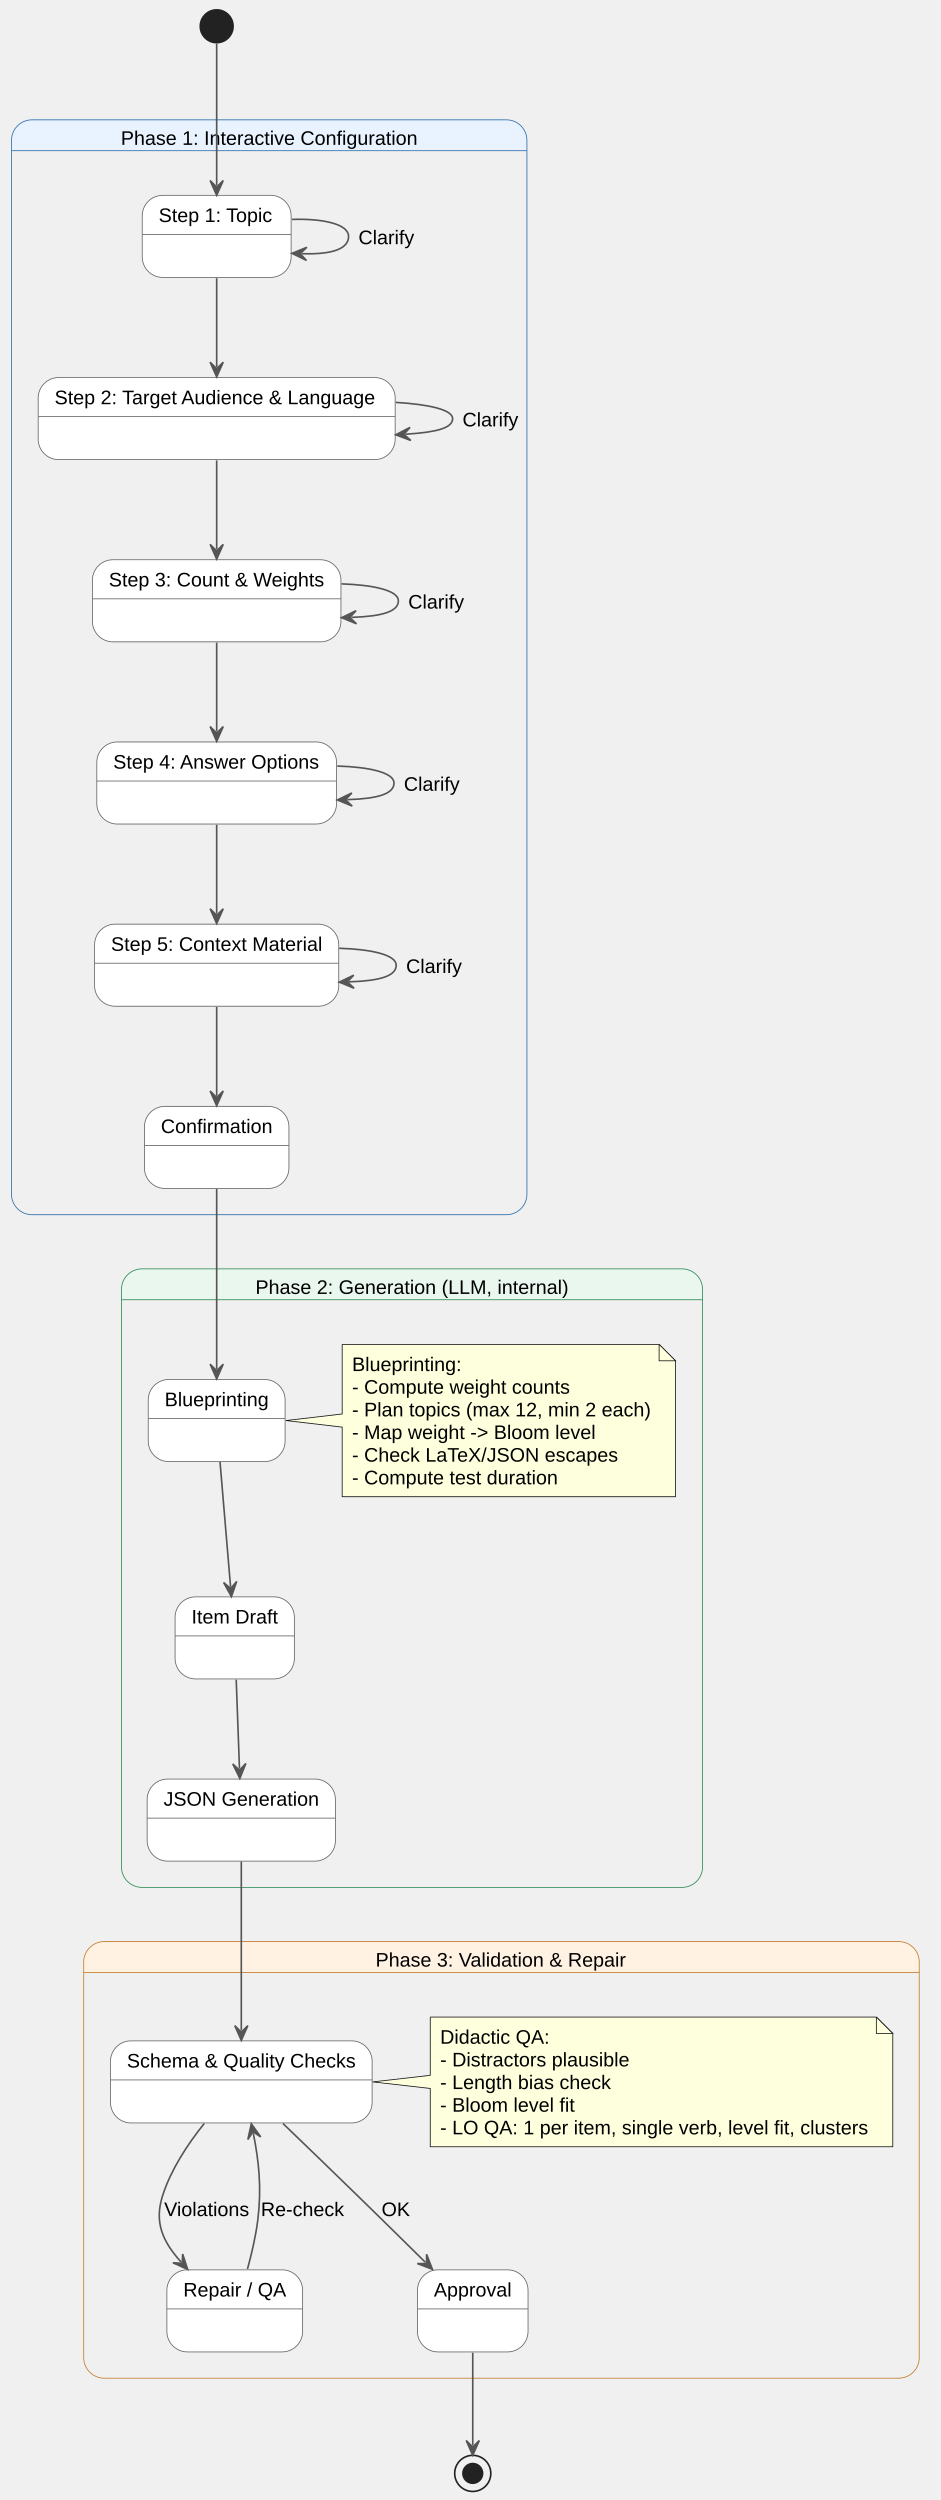
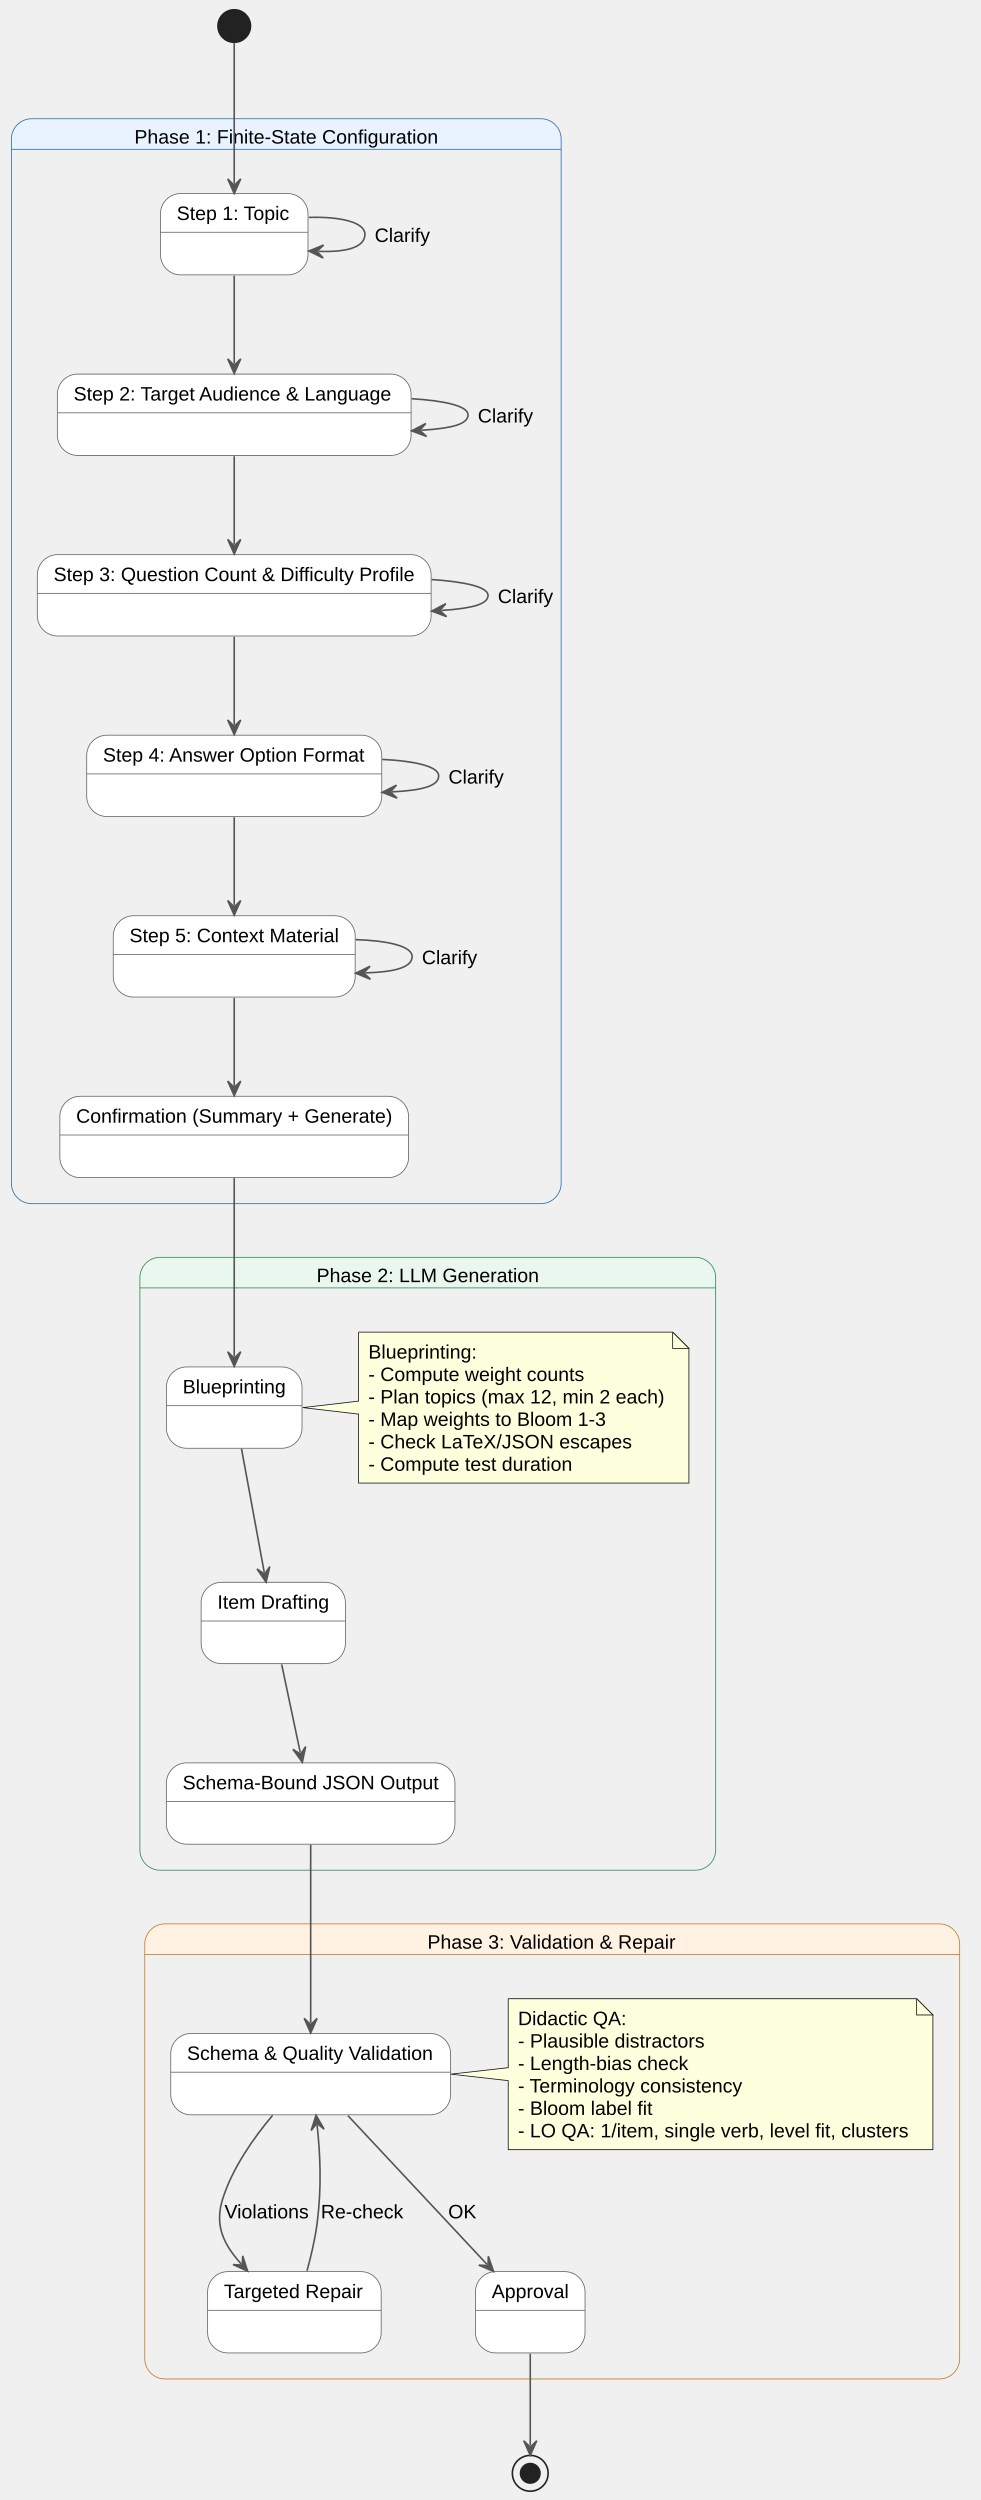
- <svg xmlns="http://www.w3.org/2000/svg" contentStyleType="text/css" data-diagram-type="STATE" height="1523px" preserveAspectRatio="none" style="width:573px;height:1523px;background:#FFFFFF;" version="1.1" viewBox="0 0 573 1523" width="573px" zoomAndPan="magnify">
+ <svg xmlns="http://www.w3.org/2000/svg" contentStyleType="text/css" data-diagram-type="STATE" height="1537px" preserveAspectRatio="none" style="width:603px;height:1537px;background:#FFFFFF;" version="1.1" viewBox="0 0 603 1537" width="603px" zoomAndPan="magnify">
  <defs />
  <g>
    <g class="cluster" data-entity="CFG" data-source-line="29" data-uid="ent0002" id="cluster_CFG">
-       <path d="M19.5,73 L308.5,73 A12.5,12.5 0 0 1 321,85.5 L321,91.799 L7,91.799 L7,85.5 A12.5,12.5 0 0 1 19.5,73" fill="#E8F3FF" />
-       <rect fill="none" height="667" rx="12.5" ry="12.5" style="stroke:#2F6FAB;stroke-width:0.5;" width="314" x="7" y="73" />
-       <line style="stroke:#2F6FAB;stroke-width:0.5;" x1="7" x2="321" y1="91.799" y2="91.799" />
-       <text fill="#000000" font-family="'Arial'" font-size="12" lengthAdjust="spacing" textLength="180.773" x="73.613" y="88.256">Phase 1: Interactive Configuration</text>
+       <path d="M19.5,73 L332.5,73 A12.5,12.5 0 0 1 345,85.5 L345,91.799 L7,91.799 L7,85.5 A12.5,12.5 0 0 1 19.5,73" fill="#E8F3FF" />
+       <rect fill="none" height="667" rx="12.5" ry="12.5" style="stroke:#2F6FAB;stroke-width:0.5;" width="338" x="7" y="73" />
+       <line style="stroke:#2F6FAB;stroke-width:0.5;" x1="7" x2="345" y1="91.799" y2="91.799" />
+       <text fill="#000000" font-family="'Arial'" font-size="12" lengthAdjust="spacing" textLength="186.773" x="82.613" y="88.256">Phase 1: Finite-State Configuration</text>
    </g>
    <g class="cluster" data-entity="GEN" data-source-line="50" data-uid="ent0009" id="cluster_GEN">
-       <path d="M86.5,773 L415.5,773 A12.5,12.5 0 0 1 428,785.5 L428,791.799 L74,791.799 L74,785.5 A12.5,12.5 0 0 1 86.5,773" fill="#E9F7EF" />
-       <rect fill="none" height="376.8" rx="12.5" ry="12.5" style="stroke:#2E8B57;stroke-width:0.5;" width="354" x="74" y="773" />
-       <line style="stroke:#2E8B57;stroke-width:0.5;" x1="74" x2="428" y1="791.799" y2="791.799" />
-       <text fill="#000000" font-family="'Arial'" font-size="12" lengthAdjust="spacing" textLength="190.769" x="155.615" y="788.256">Phase 2: Generation (LLM, internal)</text>
+       <path d="M98.5,773 L427.5,773 A12.5,12.5 0 0 1 440,785.5 L440,791.799 L86,791.799 L86,785.5 A12.5,12.5 0 0 1 98.5,773" fill="#E9F7EF" />
+       <rect fill="none" height="376.8" rx="12.5" ry="12.5" style="stroke:#2E8B57;stroke-width:0.5;" width="354" x="86" y="773" />
+       <line style="stroke:#2E8B57;stroke-width:0.5;" x1="86" x2="440" y1="791.799" y2="791.799" />
+       <text fill="#000000" font-family="'Arial'" font-size="12" lengthAdjust="spacing" textLength="136.752" x="194.624" y="788.256">Phase 2: LLM Generation</text>
    </g>
    <g class="cluster" data-entity="QA" data-source-line="67" data-uid="ent0013" id="cluster_QA">
-       <path d="M63.5,1182.8 L547.5,1182.8 A12.5,12.5 0 0 1 560,1195.3 L560,1201.599 L51,1201.599 L51,1195.3 A12.5,12.5 0 0 1 63.5,1182.8" fill="#FFF2E2" />
-       <rect fill="none" height="265.99" rx="12.5" ry="12.5" style="stroke:#C27C2C;stroke-width:0.5;" width="509" x="51" y="1182.8" />
-       <line style="stroke:#C27C2C;stroke-width:0.5;" x1="51" x2="560" y1="1201.599" y2="1201.599" />
-       <text fill="#000000" font-family="'Arial'" font-size="12" lengthAdjust="spacing" textLength="153.428" x="228.786" y="1198.056">Phase 3: Validation &amp; Repair</text>
+       <path d="M101.5,1182.8 L577.5,1182.8 A12.5,12.5 0 0 1 590,1195.3 L590,1201.599 L89,1201.599 L89,1195.3 A12.5,12.5 0 0 1 101.5,1182.8" fill="#FFF2E2" />
+       <rect fill="none" height="279.79" rx="12.5" ry="12.5" style="stroke:#C27C2C;stroke-width:0.5;" width="501" x="89" y="1182.8" />
+       <line style="stroke:#C27C2C;stroke-width:0.5;" x1="89" x2="590" y1="1201.599" y2="1201.599" />
+       <text fill="#000000" font-family="'Arial'" font-size="12" lengthAdjust="spacing" textLength="153.428" x="262.786" y="1198.056">Phase 3: Validation &amp; Repair</text>
    </g>
    <g id="CFG.C1">
-       <rect fill="#FFFFFF" height="50" rx="12.5" ry="12.5" style="stroke:#666666;stroke-width:0.5;" width="90.705" x="86.65" y="119" />
-       <line style="stroke:#666666;stroke-width:0.5;" x1="86.65" x2="177.355" y1="142.799" y2="142.799" />
-       <text fill="#000000" font-family="'Arial'" font-size="12" lengthAdjust="spacing" textLength="70.705" x="96.65" y="135.256">Step 1: Topic</text>
+       <rect fill="#FFFFFF" height="50" rx="12.5" ry="12.5" style="stroke:#666666;stroke-width:0.5;" width="90.705" x="98.65" y="119" />
+       <line style="stroke:#666666;stroke-width:0.5;" x1="98.65" x2="189.355" y1="142.799" y2="142.799" />
+       <text fill="#000000" font-family="'Arial'" font-size="12" lengthAdjust="spacing" textLength="70.705" x="108.65" y="135.256">Step 1: Topic</text>
    </g>
    <g id="CFG.C2">
-       <rect fill="#FFFFFF" height="50" rx="12.5" ry="12.5" style="stroke:#666666;stroke-width:0.5;" width="217.478" x="23.26" y="230" />
-       <line style="stroke:#666666;stroke-width:0.5;" x1="23.26" x2="240.738" y1="253.799" y2="253.799" />
-       <text fill="#000000" font-family="'Arial'" font-size="12" lengthAdjust="spacing" textLength="197.478" x="33.26" y="246.256">Step 2: Target Audience &amp; Language</text>
+       <rect fill="#FFFFFF" height="50" rx="12.5" ry="12.5" style="stroke:#666666;stroke-width:0.5;" width="217.478" x="35.26" y="230" />
+       <line style="stroke:#666666;stroke-width:0.5;" x1="35.26" x2="252.738" y1="253.799" y2="253.799" />
+       <text fill="#000000" font-family="'Arial'" font-size="12" lengthAdjust="spacing" textLength="197.478" x="45.26" y="246.256">Step 2: Target Audience &amp; Language</text>
    </g>
    <g id="CFG.C3">
-       <rect fill="#FFFFFF" height="50" rx="12.5" ry="12.5" style="stroke:#666666;stroke-width:0.5;" width="151.402" x="56.3" y="341" />
-       <line style="stroke:#666666;stroke-width:0.5;" x1="56.3" x2="207.702" y1="364.799" y2="364.799" />
-       <text fill="#000000" font-family="'Arial'" font-size="12" lengthAdjust="spacing" textLength="131.402" x="66.3" y="357.256">Step 3: Count &amp; Weights</text>
+       <rect fill="#FFFFFF" height="50" rx="12.5" ry="12.5" style="stroke:#666666;stroke-width:0.5;" width="242.106" x="22.95" y="341" />
+       <line style="stroke:#666666;stroke-width:0.5;" x1="22.95" x2="265.055" y1="364.799" y2="364.799" />
+       <text fill="#000000" font-family="'Arial'" font-size="12" lengthAdjust="spacing" textLength="222.106" x="32.95" y="357.256">Step 3: Question Count &amp; Difficulty Profile</text>
    </g>
    <g id="CFG.C4">
-       <rect fill="#FFFFFF" height="50" rx="12.5" ry="12.5" style="stroke:#666666;stroke-width:0.5;" width="146.065" x="58.97" y="452" />
-       <line style="stroke:#666666;stroke-width:0.5;" x1="58.97" x2="205.035" y1="475.799" y2="475.799" />
-       <text fill="#000000" font-family="'Arial'" font-size="12" lengthAdjust="spacing" textLength="126.064" x="68.97" y="468.256">Step 4: Answer Options</text>
+       <rect fill="#FFFFFF" height="50" rx="12.5" ry="12.5" style="stroke:#666666;stroke-width:0.5;" width="181.402" x="53.3" y="452" />
+       <line style="stroke:#666666;stroke-width:0.5;" x1="53.3" x2="234.702" y1="475.799" y2="475.799" />
+       <text fill="#000000" font-family="'Arial'" font-size="12" lengthAdjust="spacing" textLength="161.402" x="63.3" y="468.256">Step 4: Answer Option Format</text>
    </g>
    <g id="CFG.C5">
-       <rect fill="#FFFFFF" height="50" rx="12.5" ry="12.5" style="stroke:#666666;stroke-width:0.5;" width="148.731" x="57.63" y="563" />
-       <line style="stroke:#666666;stroke-width:0.5;" x1="57.63" x2="206.361" y1="586.799" y2="586.799" />
-       <text fill="#000000" font-family="'Arial'" font-size="12" lengthAdjust="spacing" textLength="128.731" x="67.63" y="579.256">Step 5: Context Material</text>
+       <rect fill="#FFFFFF" height="50" rx="12.5" ry="12.5" style="stroke:#666666;stroke-width:0.5;" width="148.731" x="69.63" y="563" />
+       <line style="stroke:#666666;stroke-width:0.5;" x1="69.63" x2="218.361" y1="586.799" y2="586.799" />
+       <text fill="#000000" font-family="'Arial'" font-size="12" lengthAdjust="spacing" textLength="128.731" x="79.63" y="579.256">Step 5: Context Material</text>
    </g>
    <g id="CFG.C7">
-       <rect fill="#FFFFFF" height="50" rx="12.5" ry="12.5" style="stroke:#666666;stroke-width:0.5;" width="88.027" x="87.99" y="674" />
-       <line style="stroke:#666666;stroke-width:0.5;" x1="87.99" x2="176.017" y1="697.799" y2="697.799" />
-       <text fill="#000000" font-family="'Arial'" font-size="12" lengthAdjust="spacing" textLength="68.027" x="97.99" y="690.256">Confirmation</text>
+       <rect fill="#FFFFFF" height="50" rx="12.5" ry="12.5" style="stroke:#666666;stroke-width:0.5;" width="214.402" x="36.8" y="674" />
+       <line style="stroke:#666666;stroke-width:0.5;" x1="36.8" x2="251.202" y1="697.799" y2="697.799" />
+       <text fill="#000000" font-family="'Arial'" font-size="12" lengthAdjust="spacing" textLength="194.402" x="46.8" y="690.256">Confirmation (Summary + Generate)</text>
    </g>
    <g id="GEN.G1">
-       <rect fill="#FFFFFF" height="50" rx="12.5" ry="12.5" style="stroke:#666666;stroke-width:0.5;" width="83.375" x="90.31" y="840.4" />
-       <line style="stroke:#666666;stroke-width:0.5;" x1="90.31" x2="173.685" y1="864.199" y2="864.199" />
-       <text fill="#000000" font-family="'Arial'" font-size="12" lengthAdjust="spacing" textLength="63.375" x="100.31" y="856.656">Blueprinting</text>
+       <rect fill="#FFFFFF" height="50" rx="12.5" ry="12.5" style="stroke:#666666;stroke-width:0.5;" width="83.375" x="102.31" y="840.4" />
+       <line style="stroke:#666666;stroke-width:0.5;" x1="102.31" x2="185.685" y1="864.199" y2="864.199" />
+       <text fill="#000000" font-family="'Arial'" font-size="12" lengthAdjust="spacing" textLength="63.375" x="112.31" y="856.656">Blueprinting</text>
    </g>
    <g id="GEN.G2">
-       <rect fill="#FFFFFF" height="50" rx="12.5" ry="12.5" style="stroke:#666666;stroke-width:0.5;" width="72.676" x="106.66" y="972.8" />
-       <line style="stroke:#666666;stroke-width:0.5;" x1="106.66" x2="179.336" y1="996.599" y2="996.599" />
-       <text fill="#000000" font-family="'Arial'" font-size="12" lengthAdjust="spacing" textLength="52.676" x="116.66" y="989.056">Item Draft</text>
+       <rect fill="#FFFFFF" height="50" rx="12.5" ry="12.5" style="stroke:#666666;stroke-width:0.5;" width="88.689" x="123.66" y="972.8" />
+       <line style="stroke:#666666;stroke-width:0.5;" x1="123.66" x2="212.35" y1="996.599" y2="996.599" />
+       <text fill="#000000" font-family="'Arial'" font-size="12" lengthAdjust="spacing" textLength="68.689" x="133.66" y="989.056">Item Drafting</text>
    </g>
    <g id="GEN.G3">
-       <rect fill="#FFFFFF" height="50" rx="12.5" ry="12.5" style="stroke:#666666;stroke-width:0.5;" width="114.711" x="89.64" y="1083.8" />
-       <line style="stroke:#666666;stroke-width:0.5;" x1="89.64" x2="204.351" y1="1107.599" y2="1107.599" />
-       <text fill="#000000" font-family="'Arial'" font-size="12" lengthAdjust="spacing" textLength="94.711" x="99.64" y="1100.056">JSON Generation</text>
+       <rect fill="#FFFFFF" height="50" rx="12.5" ry="12.5" style="stroke:#666666;stroke-width:0.5;" width="177.412" x="102.29" y="1083.8" />
+       <line style="stroke:#666666;stroke-width:0.5;" x1="102.29" x2="279.702" y1="1107.599" y2="1107.599" />
+       <text fill="#000000" font-family="'Arial'" font-size="12" lengthAdjust="spacing" textLength="157.412" x="112.29" y="1100.056">Schema-Bound JSON Output</text>
    </g>
    <g class="entity" data-entity="GMN2" data-source-line="58" data-uid="ent0003" id="entity_GMN2">
-       <path d="M208.46,819 L208.46,861.4 L174.07,865.4 L208.46,869.4 L208.46,911.793 A0,0 0 0 0 208.46,911.793 L411.534,911.793 A0,0 0 0 0 411.534,911.793 L411.534,829 L401.534,819 L208.46,819 A0,0 0 0 0 208.46,819" fill="#FEFFDD" style="stroke:#181818;stroke-width:0.5;" />
-       <path d="M401.534,819 L401.534,829 L411.534,829 L401.534,819" fill="#FEFFDD" style="stroke:#181818;stroke-width:0.5;" />
-       <text fill="#000000" font-family="'Arial'" font-size="12" lengthAdjust="spacing" textLength="66.709" x="214.46" y="835.256">Blueprinting:</text>
-       <text fill="#000000" font-family="'Arial'" font-size="12" lengthAdjust="spacing" textLength="132.732" x="214.46" y="849.055">- Compute weight counts</text>
-       <text fill="#000000" font-family="'Arial'" font-size="12" lengthAdjust="spacing" textLength="182.074" x="214.46" y="862.854">- Plan topics (max 12, min 2 each)</text>
-       <text fill="#000000" font-family="'Arial'" font-size="12" lengthAdjust="spacing" textLength="148.394" x="214.46" y="876.652">- Map weight -&gt; Bloom level</text>
-       <text fill="#000000" font-family="'Arial'" font-size="12" lengthAdjust="spacing" textLength="163.4" x="214.46" y="890.451">- Check LaTeX/JSON escapes</text>
-       <text fill="#000000" font-family="'Arial'" font-size="12" lengthAdjust="spacing" textLength="125.397" x="214.46" y="904.25">- Compute test duration</text>
+       <path d="M220.46,819 L220.46,861.4 L186.07,865.4 L220.46,869.4 L220.46,911.793 A0,0 0 0 0 220.46,911.793 L423.534,911.793 A0,0 0 0 0 423.534,911.793 L423.534,829 L413.534,819 L220.46,819 A0,0 0 0 0 220.46,819" fill="#FEFFDD" style="stroke:#181818;stroke-width:0.5;" />
+       <path d="M413.534,819 L413.534,829 L423.534,829 L413.534,819" fill="#FEFFDD" style="stroke:#181818;stroke-width:0.5;" />
+       <text fill="#000000" font-family="'Arial'" font-size="12" lengthAdjust="spacing" textLength="66.709" x="226.46" y="835.256">Blueprinting:</text>
+       <text fill="#000000" font-family="'Arial'" font-size="12" lengthAdjust="spacing" textLength="132.732" x="226.46" y="849.055">- Compute weight counts</text>
+       <text fill="#000000" font-family="'Arial'" font-size="12" lengthAdjust="spacing" textLength="182.074" x="226.46" y="862.854">- Plan topics (max 12, min 2 each)</text>
+       <text fill="#000000" font-family="'Arial'" font-size="12" lengthAdjust="spacing" textLength="146.062" x="226.46" y="876.652">- Map weights to Bloom 1-3</text>
+       <text fill="#000000" font-family="'Arial'" font-size="12" lengthAdjust="spacing" textLength="163.4" x="226.46" y="890.451">- Check LaTeX/JSON escapes</text>
+       <text fill="#000000" font-family="'Arial'" font-size="12" lengthAdjust="spacing" textLength="125.397" x="226.46" y="904.25">- Compute test duration</text>
    </g>
    <g id="QA.V1">
-       <rect fill="#FFFFFF" height="50" rx="12.5" ry="12.5" style="stroke:#666666;stroke-width:0.5;" width="159.389" x="67.31" y="1243.29" />
-       <line style="stroke:#666666;stroke-width:0.5;" x1="67.31" x2="226.699" y1="1267.089" y2="1267.089" />
-       <text fill="#000000" font-family="'Arial'" font-size="12" lengthAdjust="spacing" textLength="139.389" x="77.31" y="1259.546">Schema &amp; Quality Checks</text>
+       <rect fill="#FFFFFF" height="50" rx="12.5" ry="12.5" style="stroke:#666666;stroke-width:0.5;" width="172.08" x="104.96" y="1250.19" />
+       <line style="stroke:#666666;stroke-width:0.5;" x1="104.96" x2="277.04" y1="1273.989" y2="1273.989" />
+       <text fill="#000000" font-family="'Arial'" font-size="12" lengthAdjust="spacing" textLength="152.08" x="114.96" y="1266.446">Schema &amp; Quality Validation</text>
    </g>
    <g id="QA.V2">
-       <rect fill="#FFFFFF" height="50" rx="12.5" ry="12.5" style="stroke:#666666;stroke-width:0.5;" width="82.689" x="101.66" y="1382.79" />
-       <line style="stroke:#666666;stroke-width:0.5;" x1="101.66" x2="184.35" y1="1406.589" y2="1406.589" />
-       <text fill="#000000" font-family="'Arial'" font-size="12" lengthAdjust="spacing" textLength="62.69" x="111.66" y="1399.046">Repair / QA</text>
+       <rect fill="#FFFFFF" height="50" rx="12.5" ry="12.5" style="stroke:#666666;stroke-width:0.5;" width="106.713" x="127.64" y="1396.59" />
+       <line style="stroke:#666666;stroke-width:0.5;" x1="127.64" x2="234.353" y1="1420.389" y2="1420.389" />
+       <text fill="#000000" font-family="'Arial'" font-size="12" lengthAdjust="spacing" textLength="86.713" x="137.64" y="1412.846">Targeted Repair</text>
    </g>
    <g id="QA.V3">
-       <rect fill="#FFFFFF" height="50" rx="12.5" ry="12.5" style="stroke:#666666;stroke-width:0.5;" width="67.361" x="254.32" y="1382.79" />
-       <line style="stroke:#666666;stroke-width:0.5;" x1="254.32" x2="321.681" y1="1406.589" y2="1406.589" />
-       <text fill="#000000" font-family="'Arial'" font-size="12" lengthAdjust="spacing" textLength="47.361" x="264.32" y="1399.046">Approval</text>
+       <rect fill="#FFFFFF" height="50" rx="12.5" ry="12.5" style="stroke:#666666;stroke-width:0.5;" width="67.361" x="292.32" y="1396.59" />
+       <line style="stroke:#666666;stroke-width:0.5;" x1="292.32" x2="359.681" y1="1420.389" y2="1420.389" />
+       <text fill="#000000" font-family="'Arial'" font-size="12" lengthAdjust="spacing" textLength="47.361" x="302.32" y="1412.846">Approval</text>
    </g>
    <g class="entity" data-entity="GMN5" data-source-line="77" data-uid="ent0006" id="entity_GMN5">
-       <path d="M262.12,1228.8 L262.12,1264.29 L227,1268.29 L262.12,1272.29 L262.12,1307.794 A0,0 0 0 0 262.12,1307.794 L543.88,1307.794 A0,0 0 0 0 543.88,1307.794 L543.88,1238.8 L533.88,1228.8 L262.12,1228.8 A0,0 0 0 0 262.12,1228.8" fill="#FEFFDD" style="stroke:#181818;stroke-width:0.5;" />
-       <path d="M533.88,1228.8 L533.88,1238.8 L543.88,1238.8 L533.88,1228.8" fill="#FEFFDD" style="stroke:#181818;stroke-width:0.5;" />
-       <text fill="#000000" font-family="'Arial'" font-size="12" lengthAdjust="spacing" textLength="66.686" x="268.12" y="1245.056">Didactic QA:</text>
-       <text fill="#000000" font-family="'Arial'" font-size="12" lengthAdjust="spacing" textLength="115.371" x="268.12" y="1258.855">- Distractors plausible</text>
-       <text fill="#000000" font-family="'Arial'" font-size="12" lengthAdjust="spacing" textLength="104.062" x="268.12" y="1272.653">- Length bias check</text>
-       <text fill="#000000" font-family="'Arial'" font-size="12" lengthAdjust="spacing" textLength="82.025" x="268.12" y="1286.452">- Bloom level fit</text>
-       <text fill="#000000" font-family="'Arial'" font-size="12" lengthAdjust="spacing" textLength="260.76" x="268.12" y="1300.251">- LO QA: 1 per item, single verb, level fit, clusters</text>
+       <path d="M312.46,1228.8 L312.46,1271.19 L277.13,1275.19 L312.46,1279.19 L312.46,1321.593 A0,0 0 0 0 312.46,1321.593 L573.542,1321.593 A0,0 0 0 0 573.542,1321.593 L573.542,1238.8 L563.542,1228.8 L312.46,1228.8 A0,0 0 0 0 312.46,1228.8" fill="#FEFFDD" style="stroke:#181818;stroke-width:0.5;" />
+       <path d="M563.542,1228.8 L563.542,1238.8 L573.542,1238.8 L563.542,1228.8" fill="#FEFFDD" style="stroke:#181818;stroke-width:0.5;" />
+       <text fill="#000000" font-family="'Arial'" font-size="12" lengthAdjust="spacing" textLength="66.686" x="318.46" y="1245.056">Didactic QA:</text>
+       <text fill="#000000" font-family="'Arial'" font-size="12" lengthAdjust="spacing" textLength="114.709" x="318.46" y="1258.855">- Plausible distractors</text>
+       <text fill="#000000" font-family="'Arial'" font-size="12" lengthAdjust="spacing" textLength="104.725" x="318.46" y="1272.653">- Length-bias check</text>
+       <text fill="#000000" font-family="'Arial'" font-size="12" lengthAdjust="spacing" textLength="139.383" x="318.46" y="1286.452">- Terminology consistency</text>
+       <text fill="#000000" font-family="'Arial'" font-size="12" lengthAdjust="spacing" textLength="82.699" x="318.46" y="1300.251">- Bloom label fit</text>
+       <text fill="#000000" font-family="'Arial'" font-size="12" lengthAdjust="spacing" textLength="240.082" x="318.46" y="1314.05">- LO QA: 1/item, single verb, level fit, clusters</text>
    </g>
-     <ellipse cx="132" cy="16" fill="#222222" rx="10" ry="10" style="stroke:#222222;stroke-width:1;" />
-     <ellipse cx="288" cy="1506.79" fill="none" rx="11" ry="11" style="stroke:#222222;stroke-width:1;" />
-     <ellipse cx="288" cy="1506.79" fill="#222222" rx="6" ry="6" style="stroke:#222222;stroke-width:1;" />
+     <ellipse cx="144" cy="16" fill="#222222" rx="10" ry="10" style="stroke:#222222;stroke-width:1;" />
+     <ellipse cx="326" cy="1520.59" fill="none" rx="11" ry="11" style="stroke:#222222;stroke-width:1;" />
+     <ellipse cx="326" cy="1520.59" fill="#222222" rx="6" ry="6" style="stroke:#222222;stroke-width:1;" />
    <g class="link" data-entity-1="C1" data-entity-2="C2" data-source-line="37" data-uid="lnk2" id="link_C1_C2">
-       <path d="M132,169.46 C132,187.42 132,205.69 132,223.62" fill="none" id="C1-to-C2" style="stroke:#555555;stroke-width:1;" />
-       <polygon fill="#555555" points="132,229.62,136,220.62,132,224.62,128,220.62,132,229.62" style="stroke:#555555;stroke-width:1;" />
+       <path d="M144,169.47 C144,187.42 144,205.69 144,223.62" fill="none" id="C1-to-C2" style="stroke:#555555;stroke-width:1;" />
+       <polygon fill="#555555" points="144,229.62,148,220.62,144,224.62,140,220.62,144,229.62" style="stroke:#555555;stroke-width:1;" />
    </g>
    <g class="link" data-entity-1="C2" data-entity-2="C3" data-source-line="38" data-uid="lnk3" id="link_C2_C3">
-       <path d="M132,280.46 C132,298.42 132,316.69 132,334.62" fill="none" id="C2-to-C3" style="stroke:#555555;stroke-width:1;" />
-       <polygon fill="#555555" points="132,340.62,136,331.62,132,335.62,128,331.62,132,340.62" style="stroke:#555555;stroke-width:1;" />
+       <path d="M144,280.47 C144,298.42 144,316.69 144,334.62" fill="none" id="C2-to-C3" style="stroke:#555555;stroke-width:1;" />
+       <polygon fill="#555555" points="144,340.62,148,331.62,144,335.62,140,331.62,144,340.62" style="stroke:#555555;stroke-width:1;" />
    </g>
    <g class="link" data-entity-1="C3" data-entity-2="C4" data-source-line="39" data-uid="lnk4" id="link_C3_C4">
-       <path d="M132,391.46 C132,409.42 132,427.69 132,445.62" fill="none" id="C3-to-C4" style="stroke:#555555;stroke-width:1;" />
-       <polygon fill="#555555" points="132,451.62,136,442.62,132,446.62,128,442.62,132,451.62" style="stroke:#555555;stroke-width:1;" />
+       <path d="M144,391.47 C144,409.42 144,427.69 144,445.62" fill="none" id="C3-to-C4" style="stroke:#555555;stroke-width:1;" />
+       <polygon fill="#555555" points="144,451.62,148,442.62,144,446.62,140,442.62,144,451.62" style="stroke:#555555;stroke-width:1;" />
    </g>
    <g class="link" data-entity-1="C4" data-entity-2="C5" data-source-line="40" data-uid="lnk5" id="link_C4_C5">
-       <path d="M132,502.46 C132,520.42 132,538.69 132,556.62" fill="none" id="C4-to-C5" style="stroke:#555555;stroke-width:1;" />
-       <polygon fill="#555555" points="132,562.62,136,553.62,132,557.62,128,553.62,132,562.62" style="stroke:#555555;stroke-width:1;" />
+       <path d="M144,502.47 C144,520.42 144,538.69 144,556.62" fill="none" id="C4-to-C5" style="stroke:#555555;stroke-width:1;" />
+       <polygon fill="#555555" points="144,562.62,148,553.62,144,557.62,140,553.62,144,562.62" style="stroke:#555555;stroke-width:1;" />
    </g>
    <g class="link" data-entity-1="C5" data-entity-2="C7" data-source-line="41" data-uid="lnk6" id="link_C5_C7">
-       <path d="M132,613.46 C132,631.42 132,649.69 132,667.62" fill="none" id="C5-to-C7" style="stroke:#555555;stroke-width:1;" />
-       <polygon fill="#555555" points="132,673.62,136,664.62,132,668.62,128,664.62,132,673.62" style="stroke:#555555;stroke-width:1;" />
+       <path d="M144,613.47 C144,631.42 144,649.69 144,667.62" fill="none" id="C5-to-C7" style="stroke:#555555;stroke-width:1;" />
+       <polygon fill="#555555" points="144,673.62,148,664.62,144,668.62,140,664.62,144,673.62" style="stroke:#555555;stroke-width:1;" />
    </g>
    <g class="link" data-entity-1="C1" data-entity-2="C1" data-source-line="42" data-uid="lnk7" id="link_C1_C1">
-       <path d="M177.84,133.67 C196.56,133.03 212.35,136.47 212.35,144 C212.35,151.54 202.556,155.188 183.836,154.538" fill="none" id="C1-to-C1" style="stroke:#555555;stroke-width:1;" />
-       <polygon fill="#555555" points="177.84,154.33,186.696,158.64,182.837,154.504,186.973,150.645,177.84,154.33" style="stroke:#555555;stroke-width:1;" />
-       <text fill="#000000" font-family="'Arial'" font-size="12" lengthAdjust="spacing" textLength="34.002" x="218.35" y="148.756">Clarify</text>
+       <path d="M189.84,133.67 C208.56,133.03 224.35,136.47 224.35,144 C224.35,151.54 214.556,155.188 195.836,154.538" fill="none" id="C1-to-C1" style="stroke:#555555;stroke-width:1;" />
+       <polygon fill="#555555" points="189.84,154.33,198.696,158.64,194.837,154.504,198.973,150.645,189.84,154.33" style="stroke:#555555;stroke-width:1;" />
+       <text fill="#000000" font-family="'Arial'" font-size="12" lengthAdjust="spacing" textLength="34.002" x="230.35" y="148.756">Clarify</text>
    </g>
    <g class="link" data-entity-1="C2" data-entity-2="C2" data-source-line="43" data-uid="lnk8" id="link_C2_C2">
-       <path d="M241.06,245.13 C261.41,246.35 275.74,249.64 275.74,255 C275.74,260.37 267.399,263.301 247.049,264.521" fill="none" id="C2-to-C2" style="stroke:#555555;stroke-width:1;" />
-       <polygon fill="#555555" points="241.06,264.88,250.283,268.334,246.051,264.581,249.804,260.349,241.06,264.88" style="stroke:#555555;stroke-width:1;" />
-       <text fill="#000000" font-family="'Arial'" font-size="12" lengthAdjust="spacing" textLength="34.002" x="281.74" y="259.756">Clarify</text>
+       <path d="M253.06,245.13 C273.41,246.35 287.74,249.64 287.74,255 C287.74,260.37 279.399,263.301 259.049,264.521" fill="none" id="C2-to-C2" style="stroke:#555555;stroke-width:1;" />
+       <polygon fill="#555555" points="253.06,264.88,262.283,268.334,258.051,264.581,261.805,260.349,253.06,264.88" style="stroke:#555555;stroke-width:1;" />
+       <text fill="#000000" font-family="'Arial'" font-size="12" lengthAdjust="spacing" textLength="34.002" x="293.74" y="259.756">Clarify</text>
    </g>
    <g class="link" data-entity-1="C3" data-entity-2="C3" data-source-line="44" data-uid="lnk9" id="link_C3_C3">
-       <path d="M208.06,355.7 C227.81,356.34 242.7,359.77 242.7,366 C242.7,372.24 233.807,375.479 214.057,376.109" fill="none" id="C3-to-C3" style="stroke:#555555;stroke-width:1;" />
-       <polygon fill="#555555" points="208.06,376.3,217.183,380.011,213.058,376.141,216.928,372.015,208.06,376.3" style="stroke:#555555;stroke-width:1;" />
-       <text fill="#000000" font-family="'Arial'" font-size="12" lengthAdjust="spacing" textLength="34.002" x="248.7" y="370.756">Clarify</text>
+       <path d="M265.37,356.31 C285.88,357.65 300.05,360.88 300.05,366 C300.05,371.13 291.867,373.969 271.357,375.309" fill="none" id="C3-to-C3" style="stroke:#555555;stroke-width:1;" />
+       <polygon fill="#555555" points="265.37,375.7,274.612,379.105,270.359,375.374,274.09,371.122,265.37,375.7" style="stroke:#555555;stroke-width:1;" />
+       <text fill="#000000" font-family="'Arial'" font-size="12" lengthAdjust="spacing" textLength="34.002" x="306.05" y="370.756">Clarify</text>
    </g>
    <g class="link" data-entity-1="C4" data-entity-2="C4" data-source-line="45" data-uid="lnk10" id="link_C4_C4">
-       <path d="M205.47,466.68 C225.12,467.25 240.03,470.69 240.03,477 C240.03,483.32 231.118,486.586 211.468,487.156" fill="none" id="C4-to-C4" style="stroke:#555555;stroke-width:1;" />
-       <polygon fill="#555555" points="205.47,487.33,214.582,491.067,210.468,487.185,214.35,483.071,205.47,487.33" style="stroke:#555555;stroke-width:1;" />
-       <text fill="#000000" font-family="'Arial'" font-size="12" lengthAdjust="spacing" textLength="34.002" x="246.03" y="481.756">Clarify</text>
+       <path d="M234.96,466.88 C255.06,467.83 269.7,471.2 269.7,477 C269.7,482.8 261.053,485.897 240.953,486.847" fill="none" id="C4-to-C4" style="stroke:#555555;stroke-width:1;" />
+       <polygon fill="#555555" points="234.96,487.13,244.139,490.701,239.954,486.894,243.761,482.71,234.96,487.13" style="stroke:#555555;stroke-width:1;" />
+       <text fill="#000000" font-family="'Arial'" font-size="12" lengthAdjust="spacing" textLength="34.002" x="275.7" y="481.756">Clarify</text>
    </g>
    <g class="link" data-entity-1="C5" data-entity-2="C5" data-source-line="46" data-uid="lnk11" id="link_C5_C5">
-       <path d="M206.63,577.69 C226.4,578.28 241.37,581.72 241.37,588 C241.37,594.29 232.397,597.551 212.627,598.141" fill="none" id="C5-to-C5" style="stroke:#555555;stroke-width:1;" />
-       <polygon fill="#555555" points="206.63,598.32,215.745,602.05,211.628,598.171,215.507,594.053,206.63,598.32" style="stroke:#555555;stroke-width:1;" />
-       <text fill="#000000" font-family="'Arial'" font-size="12" lengthAdjust="spacing" textLength="34.002" x="247.37" y="592.756">Clarify</text>
+       <path d="M218.63,577.69 C238.4,578.28 253.37,581.72 253.37,588 C253.37,594.29 244.397,597.551 224.627,598.141" fill="none" id="C5-to-C5" style="stroke:#555555;stroke-width:1;" />
+       <polygon fill="#555555" points="218.63,598.32,227.745,602.05,223.628,598.171,227.507,594.053,218.63,598.32" style="stroke:#555555;stroke-width:1;" />
+       <text fill="#000000" font-family="'Arial'" font-size="12" lengthAdjust="spacing" textLength="34.002" x="259.37" y="592.756">Clarify</text>
    </g>
    <g class="link" data-entity-1="G1" data-entity-2="G2" data-source-line="54" data-uid="lnk12" id="link_G1_G2">
-       <path d="M134.04,890.62 C136.02,914.04 138.496,943.351 140.466,966.721" fill="none" id="G1-to-G2" style="stroke:#555555;stroke-width:1;" />
-       <polygon fill="#555555" points="140.97,972.7,144.2,963.396,140.55,967.718,136.228,964.068,140.97,972.7" style="stroke:#555555;stroke-width:1;" />
+       <path d="M148.46,890.62 C152.77,914.04 158.172,943.429 162.482,966.809" fill="none" id="G1-to-G2" style="stroke:#555555;stroke-width:1;" />
+       <polygon fill="#555555" points="163.57,972.71,165.872,963.134,162.663,967.793,158.005,964.584,163.57,972.71" style="stroke:#555555;stroke-width:1;" />
    </g>
    <g class="link" data-entity-1="G2" data-entity-2="G3" data-source-line="55" data-uid="lnk13" id="link_G2_G3">
-       <path d="M143.9,1023.26 C144.56,1041.21 145.229,1059.484 145.889,1077.424" fill="none" id="G2-to-G3" style="stroke:#555555;stroke-width:1;" />
-       <polygon fill="#555555" points="146.11,1083.42,149.776,1074.279,145.926,1078.423,141.782,1074.573,146.11,1083.42" style="stroke:#555555;stroke-width:1;" />
+       <path d="M173.16,1023.26 C176.95,1041.21 180.83,1059.61 184.62,1077.55" fill="none" id="G2-to-G3" style="stroke:#555555;stroke-width:1;" />
+       <polygon fill="#555555" points="185.86,1083.42,187.913,1073.788,184.827,1078.528,180.086,1075.441,185.86,1083.42" style="stroke:#555555;stroke-width:1;" />
    </g>
    <g class="link" data-entity-1="V1" data-entity-2="V2" data-source-line="72" data-uid="lnk14" id="link_V1_V2">
-       <path d="M124.44,1293.62 C114.58,1305.89 104.11,1321.59 99,1337.79 C93.91,1353.91 99.055,1365.492 110.305,1378.042" fill="none" id="V1-to-V2" style="stroke:#555555;stroke-width:1;" />
-       <polygon fill="#555555" points="114.31,1382.51,111.281,1373.139,110.973,1378.787,105.324,1378.478,114.31,1382.51" style="stroke:#555555;stroke-width:1;" />
-       <text fill="#000000" font-family="'Arial'" font-size="12" lengthAdjust="spacing" textLength="52.031" x="100" y="1350.046">Violations</text>
+       <path d="M167.6,1300.5 C155.97,1314.3 143.1,1332.58 137,1351.59 C131.83,1367.69 136.963,1379.264 148.233,1391.824" fill="none" id="V1-to-V2" style="stroke:#555555;stroke-width:1;" />
+       <polygon fill="#555555" points="152.24,1396.29,149.207,1386.92,148.901,1392.569,143.252,1392.263,152.24,1396.29" style="stroke:#555555;stroke-width:1;" />
+       <text fill="#000000" font-family="'Arial'" font-size="12" lengthAdjust="spacing" textLength="52.031" x="138" y="1363.846">Violations</text>
    </g>
    <g class="link" data-entity-1="V2" data-entity-2="V1" data-source-line="73" data-uid="lnk15" id="link_V2_V1">
-       <path d="M150.75,1382.31 C153.27,1373.15 155.75,1362.59 157,1352.79 C159.53,1332.95 157.684,1316.31 154.304,1299.66" fill="none" id="V2-to-V1" style="stroke:#555555;stroke-width:1;" />
-       <polygon fill="#555555" points="153.11,1293.78,150.981,1303.396,154.105,1298.68,158.821,1301.804,153.11,1293.78" style="stroke:#555555;stroke-width:1;" />
-       <text fill="#000000" font-family="'Arial'" font-size="12" lengthAdjust="spacing" textLength="50.684" x="158.92" y="1350.046">Re-check</text>
+       <path d="M188.75,1396.11 C191.27,1386.95 193.75,1376.39 195,1366.59 C197.84,1344.31 196.898,1324.676 194.947,1306.426" fill="none" id="V2-to-V1" style="stroke:#555555;stroke-width:1;" />
+       <polygon fill="#555555" points="194.31,1300.46,191.289,1309.834,194.841,1305.432,199.244,1308.984,194.31,1300.46" style="stroke:#555555;stroke-width:1;" />
+       <text fill="#000000" font-family="'Arial'" font-size="12" lengthAdjust="spacing" textLength="50.684" x="197.26" y="1363.846">Re-check</text>
    </g>
    <g class="link" data-entity-1="V1" data-entity-2="V3" data-source-line="74" data-uid="lnk16" id="link_V1_V3">
-       <path d="M172.37,1293.64 C185.94,1306.69 202.92,1323.08 218,1337.79 C233.15,1352.56 245.785,1364.99 259.175,1378.24" fill="none" id="V1-to-V3" style="stroke:#555555;stroke-width:1;" />
-       <polygon fill="#555555" points="263.44,1382.46,259.856,1373.286,259.886,1378.943,254.229,1378.973,263.44,1382.46" style="stroke:#555555;stroke-width:1;" />
-       <text fill="#000000" font-family="'Arial'" font-size="12" lengthAdjust="spacing" textLength="17.338" x="232.45" y="1350.046">OK</text>
+       <path d="M213.9,1300.69 C238.88,1327.4 274.502,1365.507 299.342,1392.077" fill="none" id="V1-to-V3" style="stroke:#555555;stroke-width:1;" />
+       <polygon fill="#555555" points="303.44,1396.46,300.216,1387.154,300.025,1392.808,294.372,1392.617,303.44,1396.46" style="stroke:#555555;stroke-width:1;" />
+       <text fill="#000000" font-family="'Arial'" font-size="12" lengthAdjust="spacing" textLength="17.338" x="275.56" y="1363.846">OK</text>
    </g>
-     <g class="link" data-entity-1=".start." data-entity-2="C1" data-source-line="85" data-uid="lnk18" id="link_.start._C1">
-       <path d="M132,26.47 C132,45.93 132,84.93 132,112.97" fill="none" id="*start*-to-C1" style="stroke:#555555;stroke-width:1;" />
-       <polygon fill="#555555" points="132,118.97,136,109.97,132,113.97,128,109.97,132,118.97" style="stroke:#555555;stroke-width:1;" />
+     <g class="link" data-entity-1=".start." data-entity-2="C1" data-source-line="86" data-uid="lnk18" id="link_.start._C1">
+       <path d="M144,26.47 C144,45.93 144,84.94 144,112.98" fill="none" id="*start*-to-C1" style="stroke:#555555;stroke-width:1;" />
+       <polygon fill="#555555" points="144,118.98,148,109.98,144,113.98,140,109.98,144,118.98" style="stroke:#555555;stroke-width:1;" />
    </g>
-     <g class="link" data-entity-1="C7" data-entity-2="G1" data-source-line="86" data-uid="lnk19" id="link_C7_G1">
-       <path d="M132,724.26 C132,755.34 132,802.91 132,834.04" fill="none" id="C7-to-G1" style="stroke:#555555;stroke-width:1;" />
-       <polygon fill="#555555" points="132,840.04,136,831.04,132,835.04,128,831.04,132,840.04" style="stroke:#555555;stroke-width:1;" />
+     <g class="link" data-entity-1="C7" data-entity-2="G1" data-source-line="87" data-uid="lnk19" id="link_C7_G1">
+       <path d="M144,724.26 C144,755.34 144,802.91 144,834.04" fill="none" id="C7-to-G1" style="stroke:#555555;stroke-width:1;" />
+       <polygon fill="#555555" points="144,840.04,148,831.04,144,835.04,140,831.04,144,840.04" style="stroke:#555555;stroke-width:1;" />
    </g>
-     <g class="link" data-entity-1="G3" data-entity-2="V1" data-source-line="87" data-uid="lnk20" id="link_G3_V1">
-       <path d="M147,1134.06 C147,1163.66 147,1207.39 147,1237" fill="none" id="G3-to-V1" style="stroke:#555555;stroke-width:1;" />
-       <polygon fill="#555555" points="147,1243,151,1234,147,1238,143,1234,147,1243" style="stroke:#555555;stroke-width:1;" />
+     <g class="link" data-entity-1="G3" data-entity-2="V1" data-source-line="88" data-uid="lnk20" id="link_G3_V1">
+       <path d="M191,1134.05 C191,1165.14 191,1212.71 191,1243.84" fill="none" id="G3-to-V1" style="stroke:#555555;stroke-width:1;" />
+       <polygon fill="#555555" points="191,1249.84,195,1240.84,191,1244.84,187,1240.84,191,1249.84" style="stroke:#555555;stroke-width:1;" />
    </g>
-     <g class="link" data-entity-1="V3" data-entity-2=".end." data-source-line="88" data-uid="lnk22" id="link_V3_.end.">
-       <path d="M288,1433.27 C288,1453.47 288,1475.12 288,1489.75" fill="none" id="V3-to-*end*" style="stroke:#555555;stroke-width:1;" />
-       <polygon fill="#555555" points="288,1495.75,292,1486.75,288,1490.75,284,1486.75,288,1495.75" style="stroke:#555555;stroke-width:1;" />
+     <g class="link" data-entity-1="V3" data-entity-2=".end." data-source-line="89" data-uid="lnk22" id="link_V3_.end.">
+       <path d="M326,1447.07 C326,1467.27 326,1488.92 326,1503.55" fill="none" id="V3-to-*end*" style="stroke:#555555;stroke-width:1;" />
+       <polygon fill="#555555" points="326,1509.55,330,1500.55,326,1504.55,322,1500.55,326,1509.55" style="stroke:#555555;stroke-width:1;" />
    </g>
  </g>
</svg>
